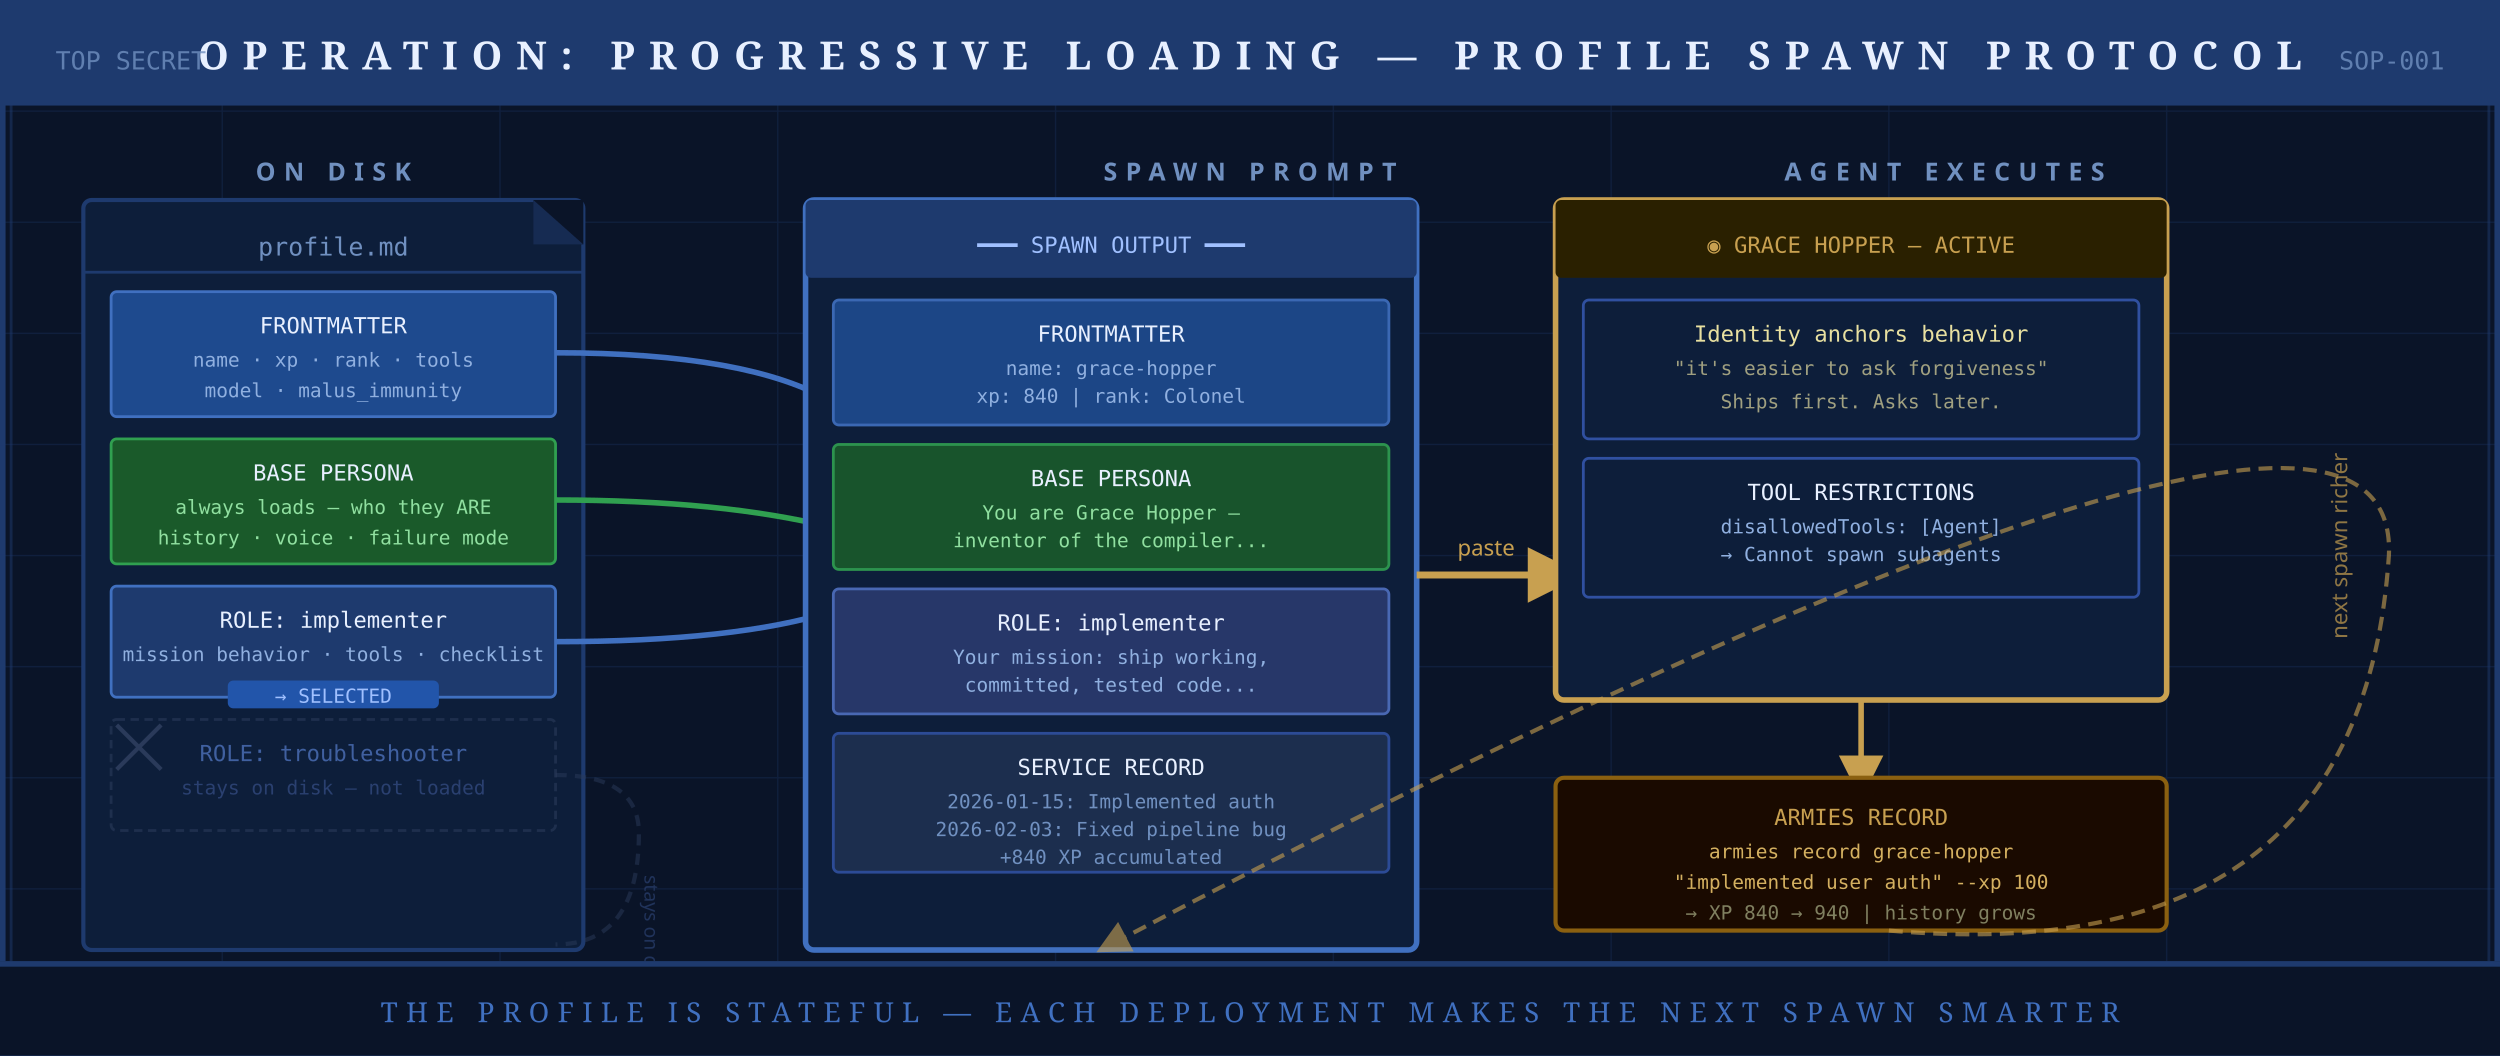
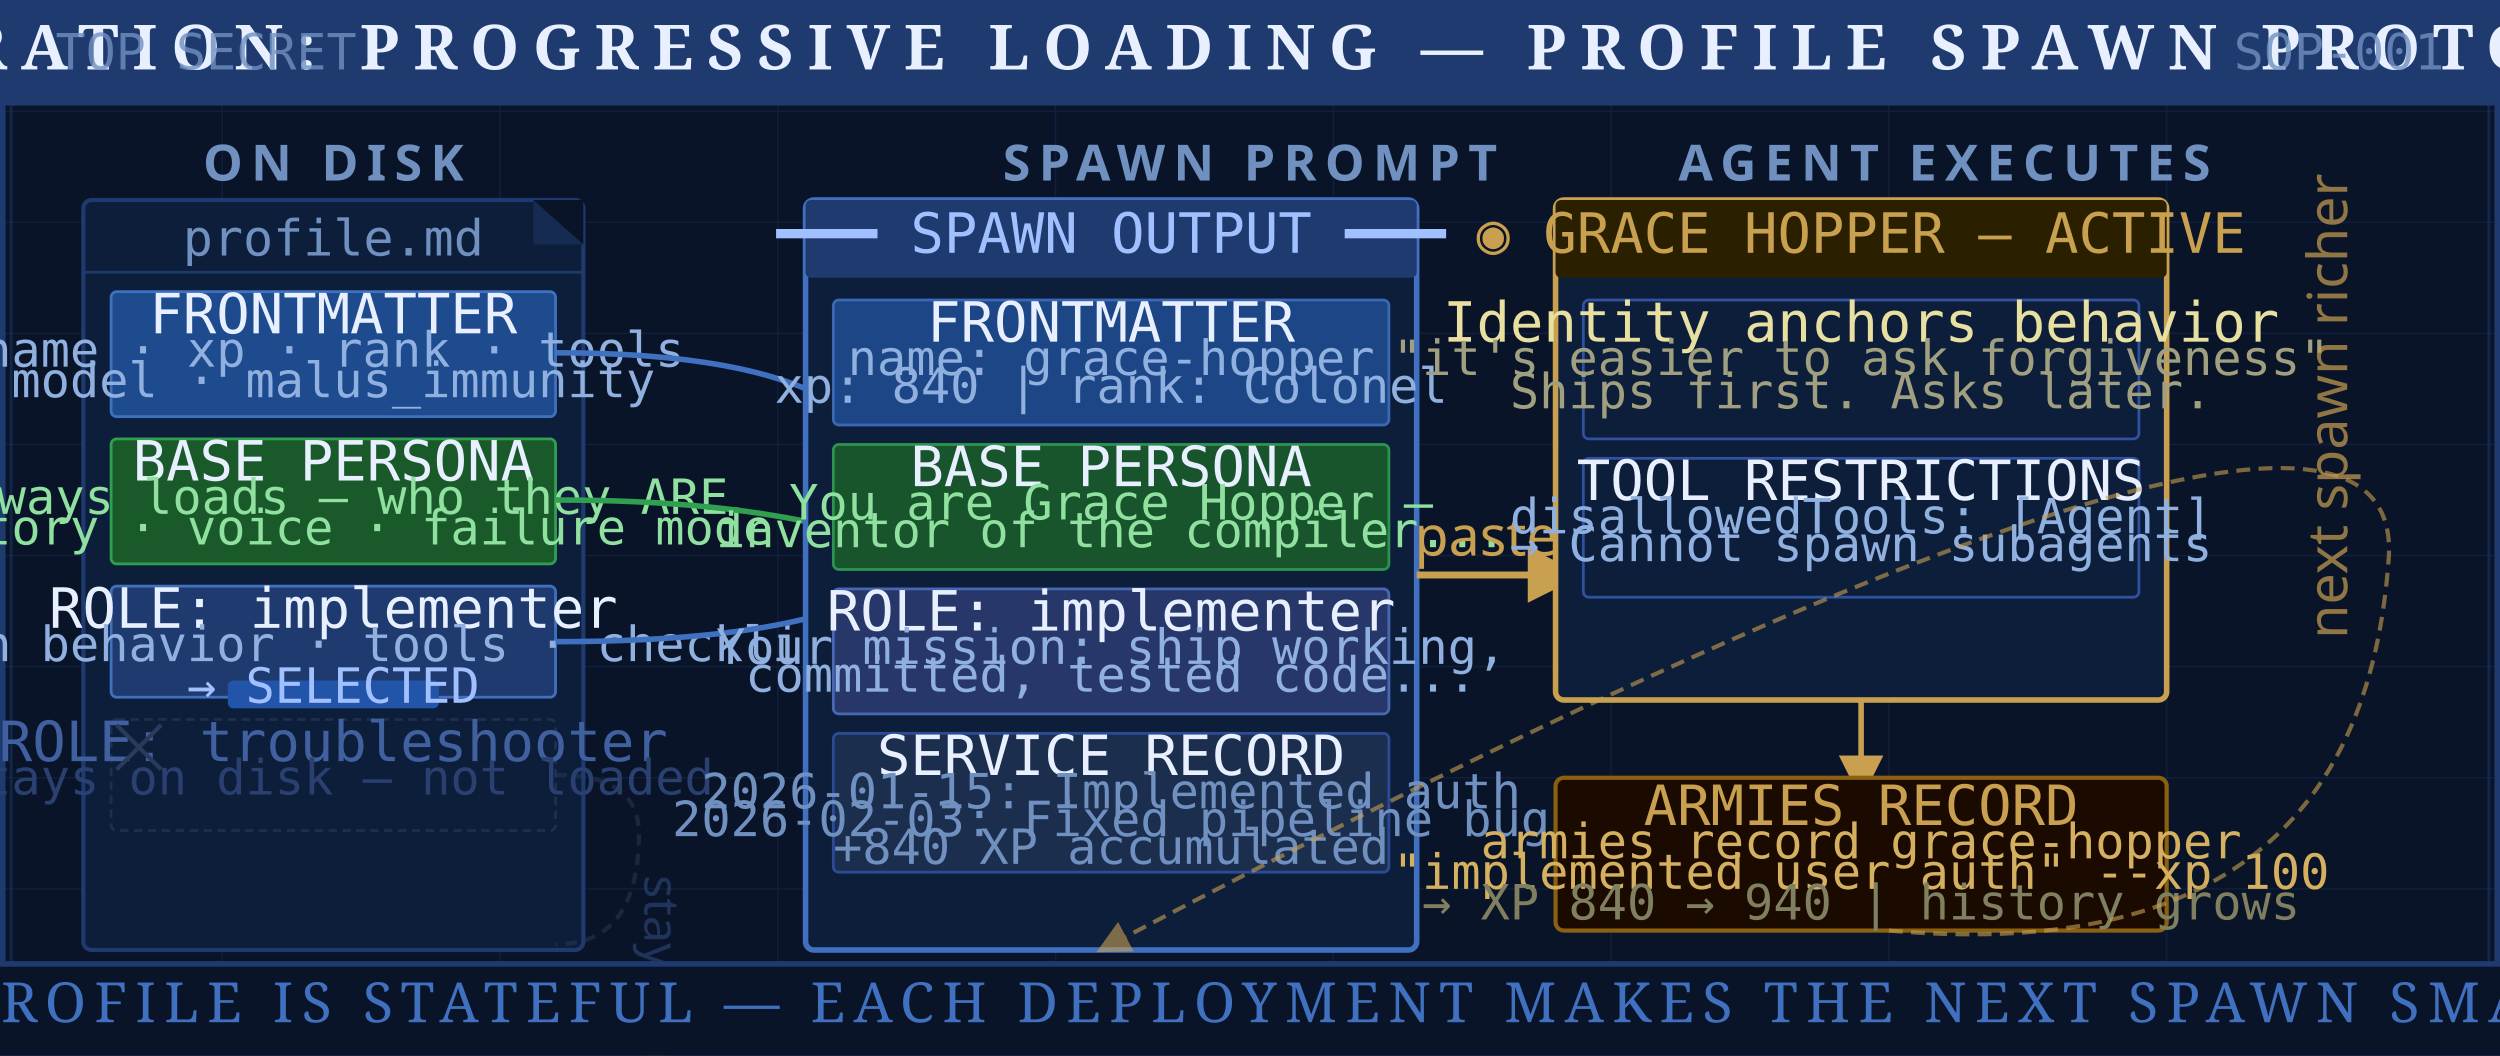
<svg xmlns="http://www.w3.org/2000/svg" viewBox="0 0 900 380" width="900" height="380">
  <rect width="900" height="380" fill="#0a1428" />
  <rect x="0" y="0" width="900" height="380" fill="none" stroke="#1e3a6e" stroke-width="4" />
  <rect x="4" y="4" width="892" height="372" fill="none" stroke="#1e3a6e" stroke-width="1" opacity="0.5" />
  <g stroke="#1e3a6e" stroke-width="0.5" opacity="0.3">
    <line x1="0" y1="40" x2="900" y2="40" />
    <line x1="0" y1="80" x2="900" y2="80" />
    <line x1="0" y1="120" x2="900" y2="120" />
    <line x1="0" y1="160" x2="900" y2="160" />
    <line x1="0" y1="200" x2="900" y2="200" />
    <line x1="0" y1="240" x2="900" y2="240" />
    <line x1="0" y1="280" x2="900" y2="280" />
    <line x1="0" y1="320" x2="900" y2="320" />
    <line x1="80" y1="0" x2="80" y2="380" />
    <line x1="180" y1="0" x2="180" y2="380" />
    <line x1="280" y1="0" x2="280" y2="380" />
    <line x1="380" y1="0" x2="380" y2="380" />
    <line x1="480" y1="0" x2="480" y2="380" />
    <line x1="580" y1="0" x2="580" y2="380" />
    <line x1="680" y1="0" x2="680" y2="380" />
    <line x1="780" y1="0" x2="780" y2="380" />
  </g>
  <rect x="0" y="0" width="900" height="38" fill="#1e3a6e" />
-   <text x="450" y="25" font-family="serif" font-size="14" font-weight="bold" fill="#e8f0ff" text-anchor="middle" letter-spacing="5">OPERATION: PROGRESSIVE LOADING — PROFILE SPAWN PROTOCOL</text>
-   <text x="20" y="25" font-family="monospace" font-size="9" fill="#7090c0" opacity="0.8">TOP SECRET</text>
-   <text x="880" y="25" font-family="monospace" font-size="9" fill="#7090c0" text-anchor="end" opacity="0.8">SOP-001</text>
-   <text x="120" y="65" font-family="sans-serif" font-size="9" font-weight="bold" fill="#7090c0" text-anchor="middle" letter-spacing="3">ON DISK</text>
+   <text x="450" y="25" font-family="serif" font-size="22.4" font-weight="bold" fill="#e8f0ff" text-anchor="middle" letter-spacing="5">OPERATION: PROGRESSIVE LOADING — PROFILE SPAWN PROTOCOL</text>
+   <text x="20" y="25" font-family="monospace" font-size="18" fill="#7090c0" opacity="0.8">TOP SECRET</text>
+   <text x="880" y="25" font-family="monospace" font-size="18" fill="#7090c0" text-anchor="end" opacity="0.8">SOP-001</text>
+   <text x="120" y="65" font-family="sans-serif" font-size="18" font-weight="bold" fill="#7090c0" text-anchor="middle" letter-spacing="3">ON DISK</text>
  <rect x="30" y="72" width="180" height="270" fill="#0d1e3a" stroke="#1e3a6e" stroke-width="1.5" rx="3" />
-   <text x="120" y="92" font-family="monospace" font-size="9" fill="#7090c0" text-anchor="middle">profile.md</text>
+   <text x="120" y="92" font-family="monospace" font-size="18" fill="#7090c0" text-anchor="middle">profile.md</text>
  <line x1="30" y1="98" x2="210" y2="98" stroke="#1e3a6e" stroke-width="1" />
  <rect x="40" y="105" width="160" height="45" fill="#1e4a8e" stroke="#4070c0" stroke-width="1" rx="2" />
-   <text x="120" y="120" font-family="monospace" font-size="8" fill="#e8f0ff" text-anchor="middle">FRONTMATTER</text>
-   <text x="120" y="132" font-family="monospace" font-size="7" fill="#90b0e0" text-anchor="middle">name · xp · rank · tools</text>
-   <text x="120" y="143" font-family="monospace" font-size="7" fill="#90b0e0" text-anchor="middle">model · malus_immunity</text>
+   <text x="120" y="120" font-family="monospace" font-size="20" fill="#e8f0ff" text-anchor="middle">FRONTMATTER</text>
+   <text x="120" y="132" font-family="monospace" font-size="17.5" fill="#90b0e0" text-anchor="middle">name · xp · rank · tools</text>
+   <text x="120" y="143" font-family="monospace" font-size="17.5" fill="#90b0e0" text-anchor="middle">model · malus_immunity</text>
  <rect x="40" y="158" width="160" height="45" fill="#1a5a2a" stroke="#30a050" stroke-width="1" rx="2" />
-   <text x="120" y="173" font-family="monospace" font-size="8" fill="#e8f0ff" text-anchor="middle">BASE PERSONA</text>
-   <text x="120" y="185" font-family="monospace" font-size="7" fill="#90e0a0" text-anchor="middle">always loads — who they ARE</text>
-   <text x="120" y="196" font-family="monospace" font-size="7" fill="#90e0a0" text-anchor="middle">history · voice · failure mode</text>
+   <text x="120" y="173" font-family="monospace" font-size="20" fill="#e8f0ff" text-anchor="middle">BASE PERSONA</text>
+   <text x="120" y="185" font-family="monospace" font-size="17.5" fill="#90e0a0" text-anchor="middle">always loads — who they ARE</text>
+   <text x="120" y="196" font-family="monospace" font-size="17.5" fill="#90e0a0" text-anchor="middle">history · voice · failure mode</text>
  <rect x="40" y="211" width="160" height="40" fill="#1e3a6e" stroke="#4070c0" stroke-width="1" rx="2" />
-   <text x="120" y="226" font-family="monospace" font-size="8" fill="#e8f0ff" text-anchor="middle">ROLE: implementer</text>
-   <text x="120" y="238" font-family="monospace" font-size="7" fill="#90b0e0" text-anchor="middle">mission behavior · tools · checklist</text>
+   <text x="120" y="226" font-family="monospace" font-size="20" fill="#e8f0ff" text-anchor="middle">ROLE: implementer</text>
+   <text x="120" y="238" font-family="monospace" font-size="17.5" fill="#90b0e0" text-anchor="middle">mission behavior · tools · checklist</text>
  <rect x="82" y="245" width="76" height="10" fill="#2255aa" rx="2" />
-   <text x="120" y="253" font-family="monospace" font-size="7" fill="#a0c0ff" text-anchor="middle">→ SELECTED</text>
+   <text x="120" y="253" font-family="monospace" font-size="17.5" fill="#a0c0ff" text-anchor="middle">→ SELECTED</text>
  <rect x="40" y="259" width="160" height="40" fill="#0d1e3a" stroke="#2a3a5a" stroke-width="1" stroke-dasharray="3,2" rx="2" opacity="0.6" />
-   <text x="120" y="274" font-family="monospace" font-size="8" fill="#4060a0" text-anchor="middle">ROLE: troubleshooter</text>
-   <text x="120" y="286" font-family="monospace" font-size="7" fill="#2a4070" text-anchor="middle">stays on disk — not loaded</text>
+   <text x="120" y="274" font-family="monospace" font-size="20" fill="#4060a0" text-anchor="middle">ROLE: troubleshooter</text>
+   <text x="120" y="286" font-family="monospace" font-size="17.5" fill="#2a4070" text-anchor="middle">stays on disk — not loaded</text>
  <line x1="42" y1="261" x2="58" y2="277" stroke="#2a3a5a" stroke-width="1.5" />
  <line x1="58" y1="261" x2="42" y2="277" stroke="#2a3a5a" stroke-width="1.5" />
  <polygon points="192,72 210,72 210,88 192,88" fill="#0a1428" />
  <polygon points="192,72 210,88 192,88" fill="#1e3a6e" opacity="0.6" />
  <defs>
    <marker id="arrowBlue" markerWidth="8" markerHeight="8" refX="4" refY="4" orient="auto">
      <polygon points="0,0 8,4 0,8" fill="#4070c0" />
    </marker>
    <marker id="arrowGold2" markerWidth="8" markerHeight="8" refX="4" refY="4" orient="auto">
      <polygon points="0,0 8,4 0,8" fill="#c8a050" />
    </marker>
    <marker id="arrowGreen" markerWidth="8" markerHeight="8" refX="4" refY="4" orient="auto">
      <polygon points="0,0 8,4 0,8" fill="#30a050" />
    </marker>
    <marker id="arrowRed2" markerWidth="8" markerHeight="8" refX="4" refY="4" orient="auto">
      <polygon points="0,0 8,4 0,8" fill="#8b0000" />
    </marker>
  </defs>
  <path d="M 200,127 Q 270,127 300,145" stroke="#4070c0" stroke-width="2" fill="none" marker-end="url(#arrowBlue)" />
  <path d="M 200,180 Q 260,180 300,190" stroke="#30a050" stroke-width="2" fill="none" marker-end="url(#arrowGreen)" />
  <path d="M 200,231 Q 265,231 300,220" stroke="#4070c0" stroke-width="2" fill="none" marker-end="url(#arrowBlue)" />
  <path d="M 200,279 Q 230,279 230,300 Q 230,340 200,340" stroke="#2a3a5a" stroke-width="1.5" fill="none" stroke-dasharray="4,3" opacity="0.5" />
-   <text x="232" y="315" font-family="sans-serif" font-size="7" fill="#2a4070" opacity="0.7" transform="rotate(90,232,315)">stays on disk</text>
-   <text x="450" y="65" font-family="sans-serif" font-size="9" font-weight="bold" fill="#7090c0" text-anchor="middle" letter-spacing="3">SPAWN PROMPT</text>
+   <text x="232" y="315" font-family="sans-serif" font-size="17.5" fill="#2a4070" opacity="0.7" transform="rotate(90,232,315)">stays on disk</text>
+   <text x="450" y="65" font-family="sans-serif" font-size="18" font-weight="bold" fill="#7090c0" text-anchor="middle" letter-spacing="3">SPAWN PROMPT</text>
  <rect x="290" y="72" width="220" height="270" fill="#0d1e3a" stroke="#4070c0" stroke-width="2" rx="3" />
  <rect x="290" y="72" width="220" height="28" fill="#1e3a6e" rx="2" />
-   <text x="400" y="91" font-family="monospace" font-size="8" fill="#a0c0ff" text-anchor="middle">━━━ SPAWN OUTPUT ━━━</text>
+   <text x="400" y="91" font-family="monospace" font-size="20" fill="#a0c0ff" text-anchor="middle">━━━ SPAWN OUTPUT ━━━</text>
  <rect x="300" y="108" width="200" height="45" fill="#1e4a8e" stroke="#4070c0" stroke-width="1" rx="2" opacity="0.9" />
-   <text x="400" y="123" font-family="monospace" font-size="8" fill="#e8f0ff" text-anchor="middle">FRONTMATTER</text>
-   <text x="400" y="135" font-family="monospace" font-size="7" fill="#90b0e0" text-anchor="middle">name: grace-hopper</text>
-   <text x="400" y="145" font-family="monospace" font-size="7" fill="#90b0e0" text-anchor="middle">xp: 840 | rank: Colonel</text>
+   <text x="400" y="123" font-family="monospace" font-size="20" fill="#e8f0ff" text-anchor="middle">FRONTMATTER</text>
+   <text x="400" y="135" font-family="monospace" font-size="17.5" fill="#90b0e0" text-anchor="middle">name: grace-hopper</text>
+   <text x="400" y="145" font-family="monospace" font-size="17.5" fill="#90b0e0" text-anchor="middle">xp: 840 | rank: Colonel</text>
  <rect x="300" y="160" width="200" height="45" fill="#1a5a2a" stroke="#30a050" stroke-width="1" rx="2" opacity="0.9" />
-   <text x="400" y="175" font-family="monospace" font-size="8" fill="#e8f0ff" text-anchor="middle">BASE PERSONA</text>
-   <text x="400" y="187" font-family="monospace" font-size="7" fill="#90e0a0" text-anchor="middle">You are Grace Hopper —</text>
-   <text x="400" y="197" font-family="monospace" font-size="7" fill="#90e0a0" text-anchor="middle">inventor of the compiler...</text>
+   <text x="400" y="175" font-family="monospace" font-size="20" fill="#e8f0ff" text-anchor="middle">BASE PERSONA</text>
+   <text x="400" y="187" font-family="monospace" font-size="17.5" fill="#90e0a0" text-anchor="middle">You are Grace Hopper —</text>
+   <text x="400" y="197" font-family="monospace" font-size="17.5" fill="#90e0a0" text-anchor="middle">inventor of the compiler...</text>
  <rect x="300" y="212" width="200" height="45" fill="#2a3a6e" stroke="#5070c0" stroke-width="1" rx="2" opacity="0.9" />
-   <text x="400" y="227" font-family="monospace" font-size="8" fill="#e8f0ff" text-anchor="middle">ROLE: implementer</text>
-   <text x="400" y="239" font-family="monospace" font-size="7" fill="#90b0e0" text-anchor="middle">Your mission: ship working,</text>
-   <text x="400" y="249" font-family="monospace" font-size="7" fill="#90b0e0" text-anchor="middle">committed, tested code...</text>
+   <text x="400" y="227" font-family="monospace" font-size="20" fill="#e8f0ff" text-anchor="middle">ROLE: implementer</text>
+   <text x="400" y="239" font-family="monospace" font-size="17.5" fill="#90b0e0" text-anchor="middle">Your mission: ship working,</text>
+   <text x="400" y="249" font-family="monospace" font-size="17.5" fill="#90b0e0" text-anchor="middle">committed, tested code...</text>
  <rect x="300" y="264" width="200" height="50" fill="#1e3050" stroke="#3050a0" stroke-width="1" rx="2" opacity="0.9" />
-   <text x="400" y="279" font-family="monospace" font-size="8" fill="#e8f0ff" text-anchor="middle">SERVICE RECORD</text>
-   <text x="400" y="291" font-family="monospace" font-size="7" fill="#7090c0" text-anchor="middle">2026-01-15: Implemented auth</text>
-   <text x="400" y="301" font-family="monospace" font-size="7" fill="#7090c0" text-anchor="middle">2026-02-03: Fixed pipeline bug</text>
-   <text x="400" y="311" font-family="monospace" font-size="7" fill="#7090c0" text-anchor="middle">+840 XP accumulated</text>
+   <text x="400" y="279" font-family="monospace" font-size="20" fill="#e8f0ff" text-anchor="middle">SERVICE RECORD</text>
+   <text x="400" y="291" font-family="monospace" font-size="17.5" fill="#7090c0" text-anchor="middle">2026-01-15: Implemented auth</text>
+   <text x="400" y="301" font-family="monospace" font-size="17.5" fill="#7090c0" text-anchor="middle">2026-02-03: Fixed pipeline bug</text>
+   <text x="400" y="311" font-family="monospace" font-size="17.5" fill="#7090c0" text-anchor="middle">+840 XP accumulated</text>
  <path d="M 510,207 L 560,207" stroke="#c8a050" stroke-width="2.5" marker-end="url(#arrowGold2)" />
-   <text x="535" y="200" font-family="sans-serif" font-size="8" fill="#c8a050" text-anchor="middle">paste</text>
-   <text x="700" y="65" font-family="sans-serif" font-size="9" font-weight="bold" fill="#7090c0" text-anchor="middle" letter-spacing="3">AGENT EXECUTES</text>
+   <text x="535" y="200" font-family="sans-serif" font-size="20" fill="#c8a050" text-anchor="middle">paste</text>
+   <text x="700" y="65" font-family="sans-serif" font-size="18" font-weight="bold" fill="#7090c0" text-anchor="middle" letter-spacing="3">AGENT EXECUTES</text>
  <rect x="560" y="72" width="220" height="180" fill="#0d1e3a" stroke="#c8a050" stroke-width="2" rx="3" />
  <rect x="560" y="72" width="220" height="28" fill="#2a2000" rx="2" />
-   <text x="670" y="91" font-family="monospace" font-size="8" fill="#c8a050" text-anchor="middle">◉ GRACE HOPPER — ACTIVE</text>
+   <text x="670" y="91" font-family="monospace" font-size="20" fill="#c8a050" text-anchor="middle">◉ GRACE HOPPER — ACTIVE</text>
  <rect x="570" y="108" width="200" height="50" fill="#0d1e3a" stroke="#3050a0" stroke-width="1" rx="2" />
-   <text x="670" y="123" font-family="monospace" font-size="8" fill="#e8e0a0" text-anchor="middle">Identity anchors behavior</text>
-   <text x="670" y="135" font-family="monospace" font-size="7" fill="#a0a080" text-anchor="middle">"it's easier to ask forgiveness"</text>
-   <text x="670" y="147" font-family="monospace" font-size="7" fill="#a0a080" text-anchor="middle">Ships first. Asks later.</text>
+   <text x="670" y="123" font-family="monospace" font-size="20" fill="#e8e0a0" text-anchor="middle">Identity anchors behavior</text>
+   <text x="670" y="135" font-family="monospace" font-size="17.5" fill="#a0a080" text-anchor="middle">"it's easier to ask forgiveness"</text>
+   <text x="670" y="147" font-family="monospace" font-size="17.5" fill="#a0a080" text-anchor="middle">Ships first. Asks later.</text>
  <rect x="570" y="165" width="200" height="50" fill="#0d1e3a" stroke="#3050a0" stroke-width="1" rx="2" />
-   <text x="670" y="180" font-family="monospace" font-size="8" fill="#e8f0ff" text-anchor="middle">TOOL RESTRICTIONS</text>
-   <text x="670" y="192" font-family="monospace" font-size="7" fill="#90b0e0" text-anchor="middle">disallowedTools: [Agent]</text>
-   <text x="670" y="202" font-family="monospace" font-size="7" fill="#90b0e0" text-anchor="middle">→ Cannot spawn subagents</text>
+   <text x="670" y="180" font-family="monospace" font-size="20" fill="#e8f0ff" text-anchor="middle">TOOL RESTRICTIONS</text>
+   <text x="670" y="192" font-family="monospace" font-size="17.5" fill="#90b0e0" text-anchor="middle">disallowedTools: [Agent]</text>
+   <text x="670" y="202" font-family="monospace" font-size="17.5" fill="#90b0e0" text-anchor="middle">→ Cannot spawn subagents</text>
  <path d="M 670,252 L 670,280" stroke="#c8a050" stroke-width="2" marker-end="url(#arrowGold2)" />
  <rect x="560" y="280" width="220" height="55" fill="#1a0a00" stroke="#8b6010" stroke-width="1.5" rx="3" />
-   <text x="670" y="297" font-family="monospace" font-size="8" fill="#c8a050" text-anchor="middle">ARMIES RECORD</text>
-   <text x="670" y="309" font-family="monospace" font-size="7" fill="#d4b060" text-anchor="middle">armies record grace-hopper</text>
-   <text x="670" y="320" font-family="monospace" font-size="7" fill="#d4b060" text-anchor="middle">"implemented user auth" --xp 100</text>
-   <text x="670" y="331" font-family="monospace" font-size="7" fill="#808060" text-anchor="middle">→ XP 840 → 940 | history grows</text>
+   <text x="670" y="297" font-family="monospace" font-size="20" fill="#c8a050" text-anchor="middle">ARMIES RECORD</text>
+   <text x="670" y="309" font-family="monospace" font-size="17.5" fill="#d4b060" text-anchor="middle">armies record grace-hopper</text>
+   <text x="670" y="320" font-family="monospace" font-size="17.5" fill="#d4b060" text-anchor="middle">"implemented user auth" --xp 100</text>
+   <text x="670" y="331" font-family="monospace" font-size="17.5" fill="#808060" text-anchor="middle">→ XP 840 → 940 | history grows</text>
  <path d="M 680,335 Q 850,350 860,200 Q 865,95 400,340" stroke="#c8a050" stroke-width="1.5" fill="none" stroke-dasharray="5,3" opacity="0.6" marker-end="url(#arrowGold2)" />
-   <text x="845" y="230" font-family="sans-serif" font-size="8" fill="#c8a050" opacity="0.7" transform="rotate(-90,845,230)">next spawn richer</text>
+   <text x="845" y="230" font-family="sans-serif" font-size="20" fill="#c8a050" opacity="0.7" transform="rotate(-90,845,230)">next spawn richer</text>
  <rect x="0" y="346" width="900" height="34" fill="#0a1428" />
  <rect x="0" y="346" width="900" height="2" fill="#1e3a6e" />
-   <text x="450" y="368" font-family="serif" font-size="10" fill="#4070c0" text-anchor="middle" letter-spacing="3">THE PROFILE IS STATEFUL — EACH DEPLOYMENT MAKES THE NEXT SPAWN SMARTER</text>
+   <text x="450" y="368" font-family="serif" font-size="20" fill="#4070c0" text-anchor="middle" letter-spacing="3">THE PROFILE IS STATEFUL — EACH DEPLOYMENT MAKES THE NEXT SPAWN SMARTER</text>
</svg>
